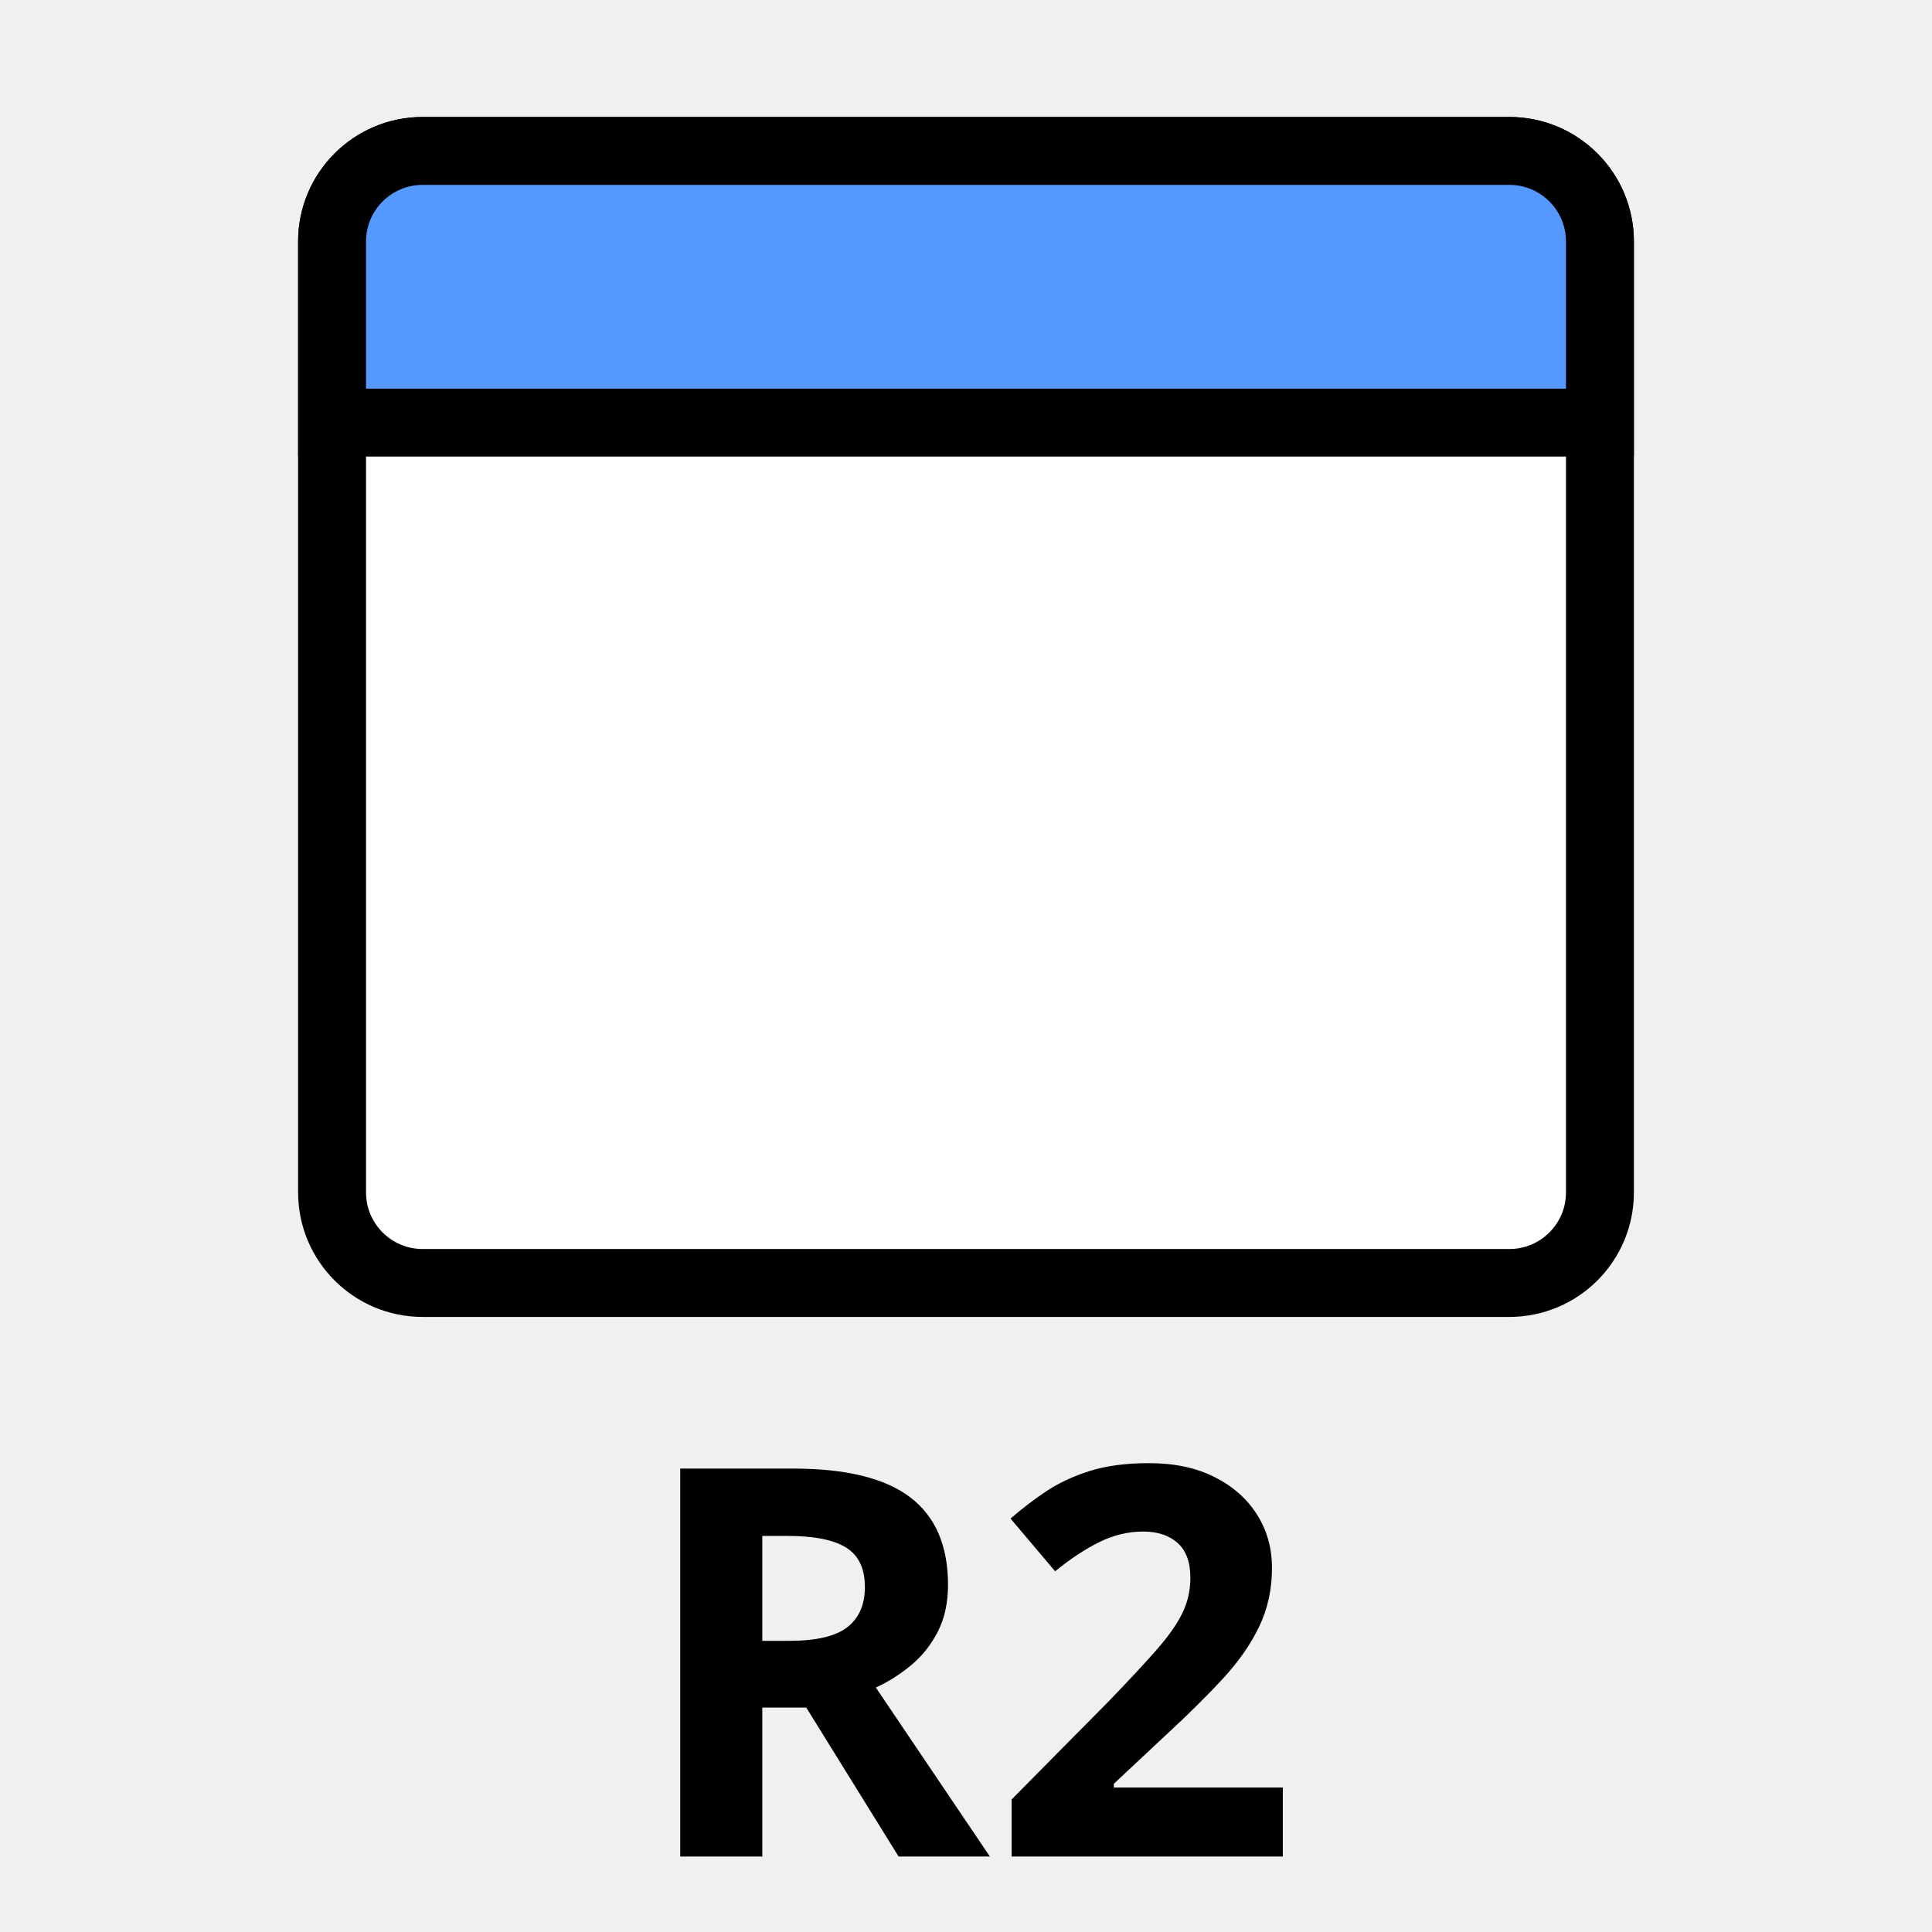
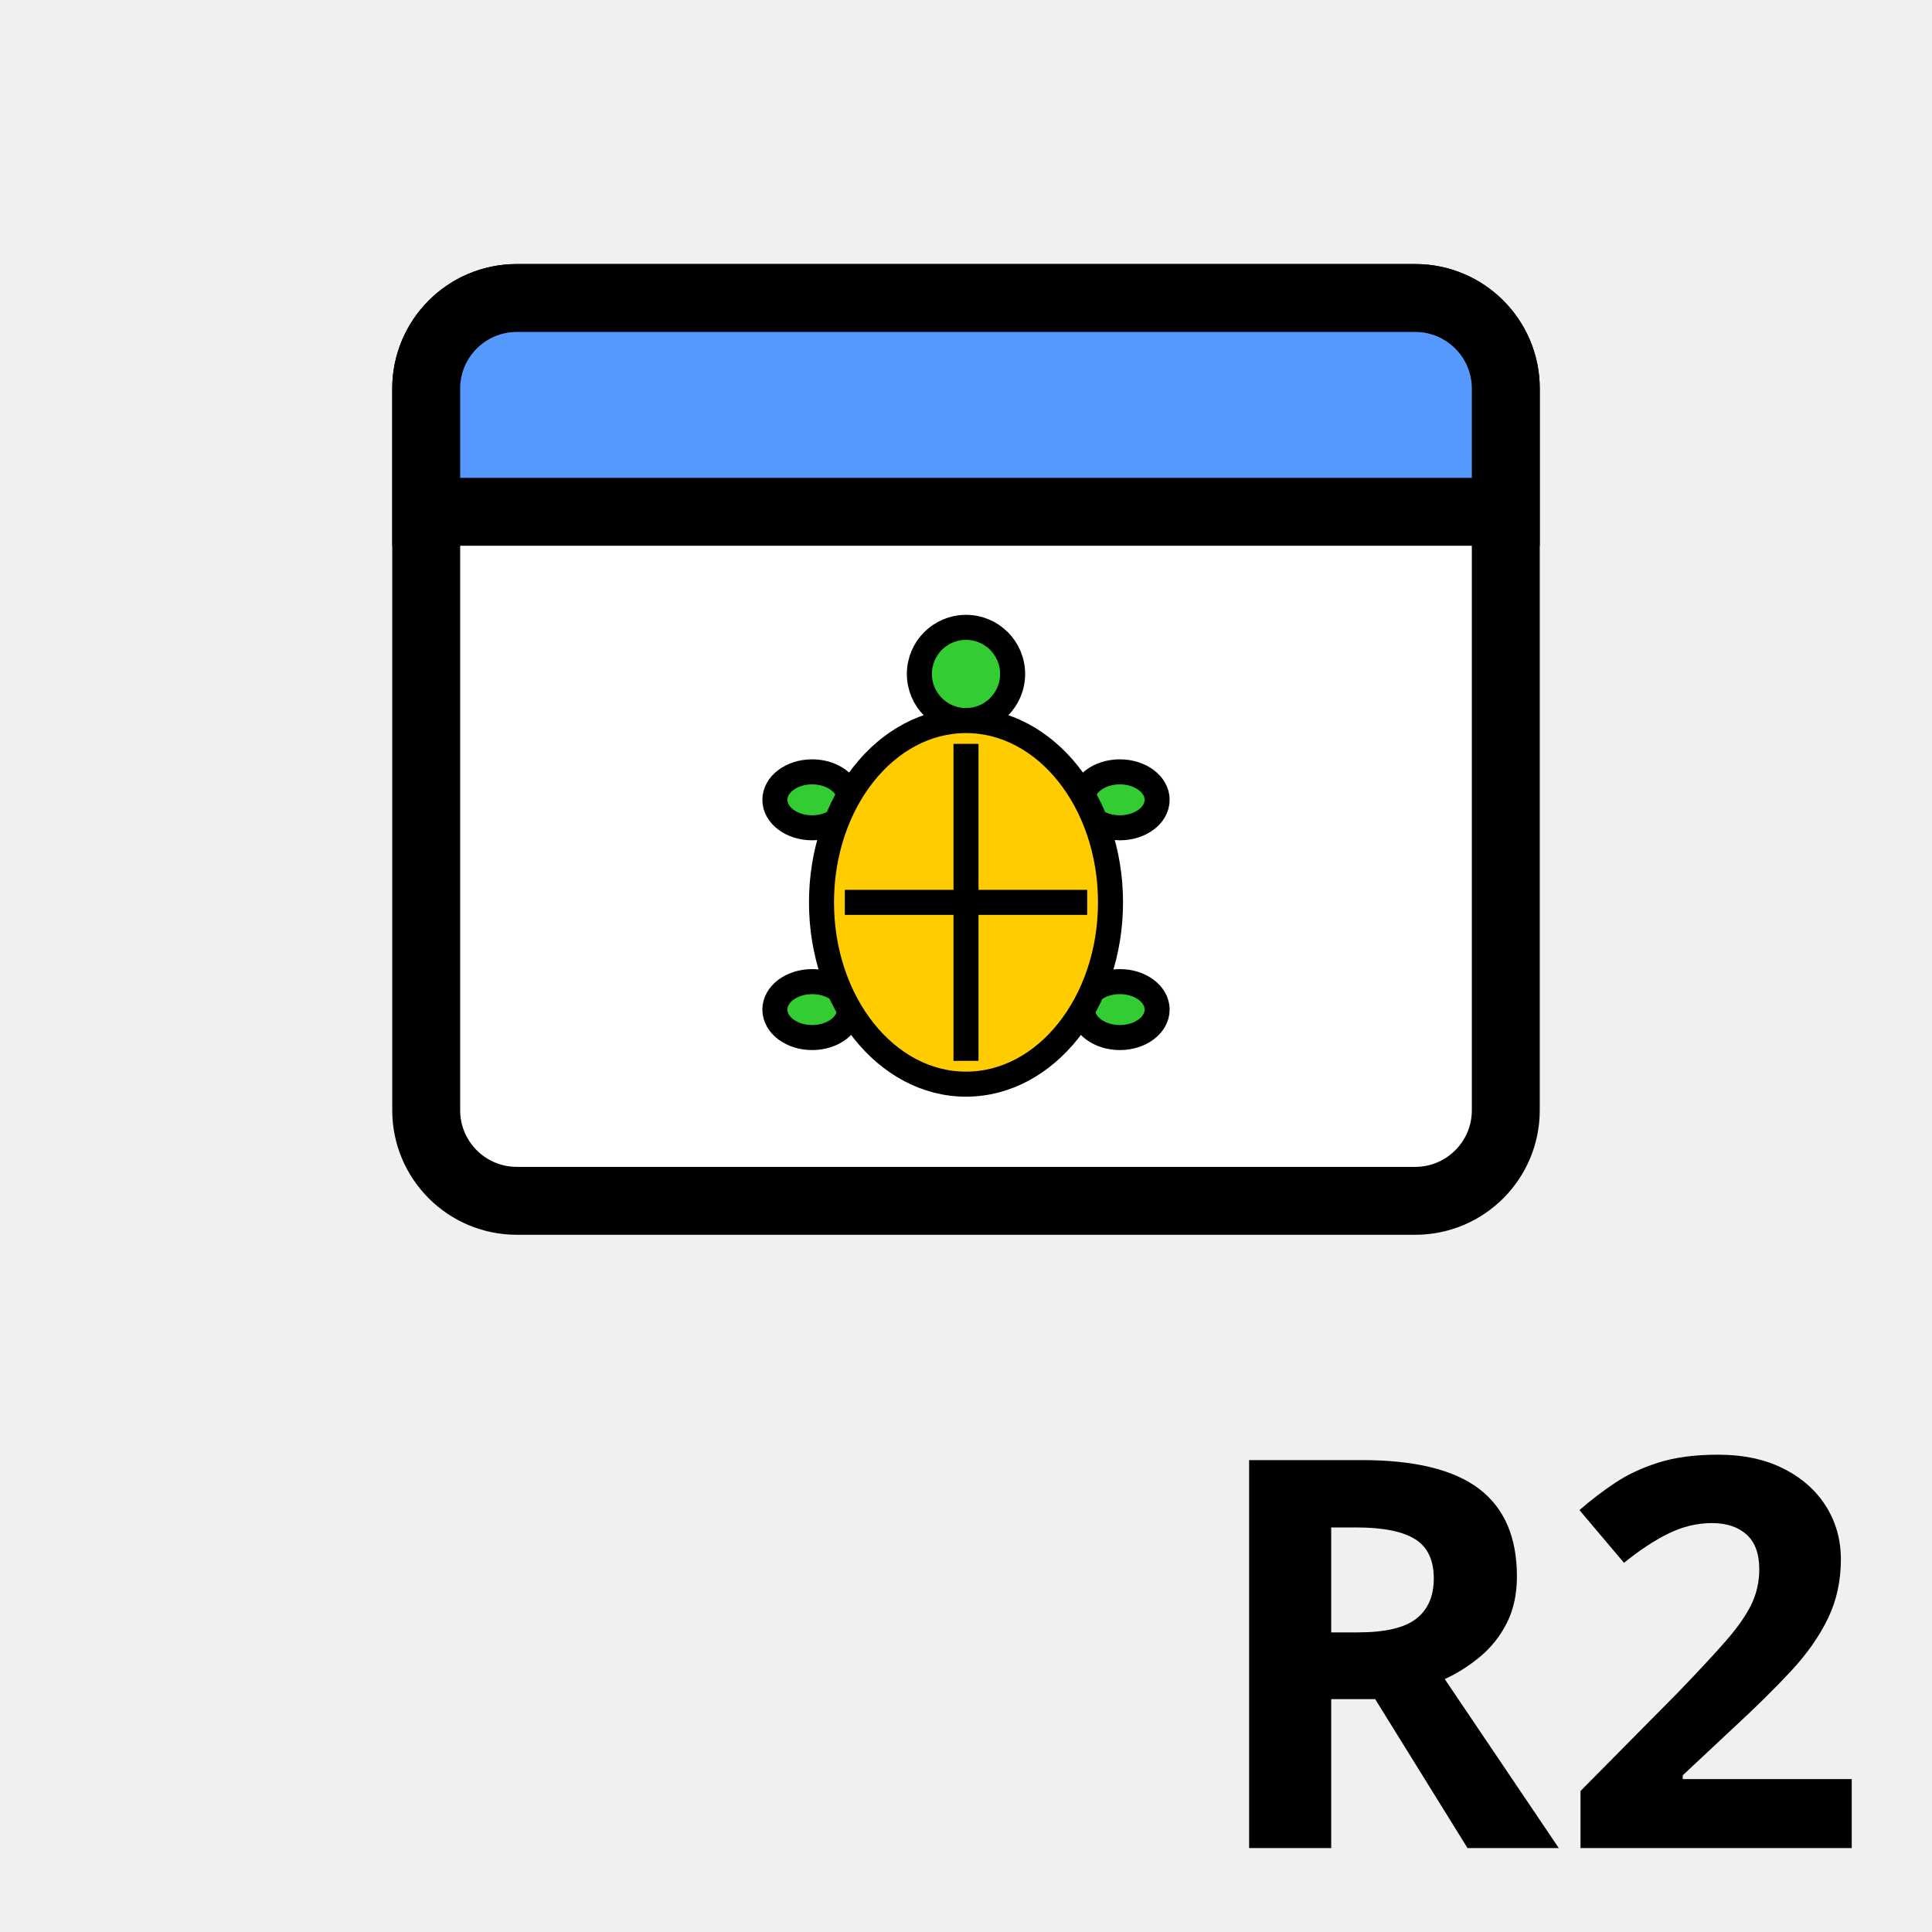
- <svg xmlns="http://www.w3.org/2000/svg" width="256" height="256" viewBox="0 0 256 256">
-   <rect x="44" y="20" width="168" height="150" rx="12" style="fill:#ffffff;stroke:#000000;stroke-width:9" />
-   <path d="M 56,20 H 200 a 12,12 0 0 1 12,12 V 56 H 44 V 32 a 12,12 0 0 1 12,-12 z" style="fill:#5599ff;stroke:#000000;stroke-width:9" />
-   <text x="128" y="246" text-anchor="middle" style="font-family:Ubuntu;font-weight:bold;font-size:72px;fill:#000000">R2</text>
+ <svg xmlns="http://www.w3.org/2000/svg" width="256" height="256" viewBox="0 0 256 256" version="1.1" id="svg1777">
+   <defs id="defs1781" />
+   <g id="g413" transform="translate(12.47457,19.48728)">
+     <rect id="rect397" style="fill:#ffffff;stroke:#000000;stroke-width:9" rx="12" height="119.627" width="143.051" y="20" x="44" />
+     <path id="path399" style="fill:#5599ff;stroke:#000000;stroke-width:9" d="m 56,20 h 119.051 c 6.627,0 12,5.373 12,12 V 48.33 H 44 L 44,32 c 0,-6.627 5.373,-12 12,-12 z" />
+   </g>
+   <text x="203.381" y="244.877" style="font-weight:bold;font-size:72px;font-family:Ubuntu;text-anchor:middle;fill:#000000" id="text401">R2</text>
+   <g id="g1679" transform="matrix(0.8291241,0,0,0.8291241,-3.085934,35.53659)">
+     <circle id="circle812" style="fill:#33cc33;stroke:#000000;stroke-width:4;stroke-miterlimit:4;stroke-dasharray:none" r="7.45" cy="64.847" cx="158.102" />
+     <ellipse id="ellipse814" style="fill:#33cc33;stroke:#000000;stroke-width:4;stroke-miterlimit:4;stroke-dasharray:none" ry="4.47" rx="5.96" cy="84.961" cx="133.518" />
+     <ellipse id="ellipse816" style="fill:#33cc33;stroke:#000000;stroke-width:4;stroke-miterlimit:4;stroke-dasharray:none" ry="4.47" rx="5.96" cy="84.961" cx="182.686" />
+     <ellipse id="ellipse818" style="fill:#33cc33;stroke:#000000;stroke-width:4;stroke-miterlimit:4;stroke-dasharray:none" ry="4.47" rx="5.96" cy="118.485" cx="133.518" />
+     <ellipse id="ellipse820" style="fill:#33cc33;stroke:#000000;stroke-width:4;stroke-miterlimit:4;stroke-dasharray:none" ry="4.47" rx="5.96" cy="118.485" cx="182.686" />
+     <ellipse id="ellipse822" style="fill:#ffcc00;stroke:#000000;stroke-width:4;stroke-miterlimit:4;stroke-dasharray:none" ry="29.054" rx="23.094" cy="101.35" cx="158.102" />
+     <path id="path824" style="stroke:#000000;stroke-width:4;stroke-miterlimit:4;stroke-dasharray:none" d="m 158.102,76.021 v 50.658 m -19.369,-25.329 h 38.739" />
+   </g>
</svg>
